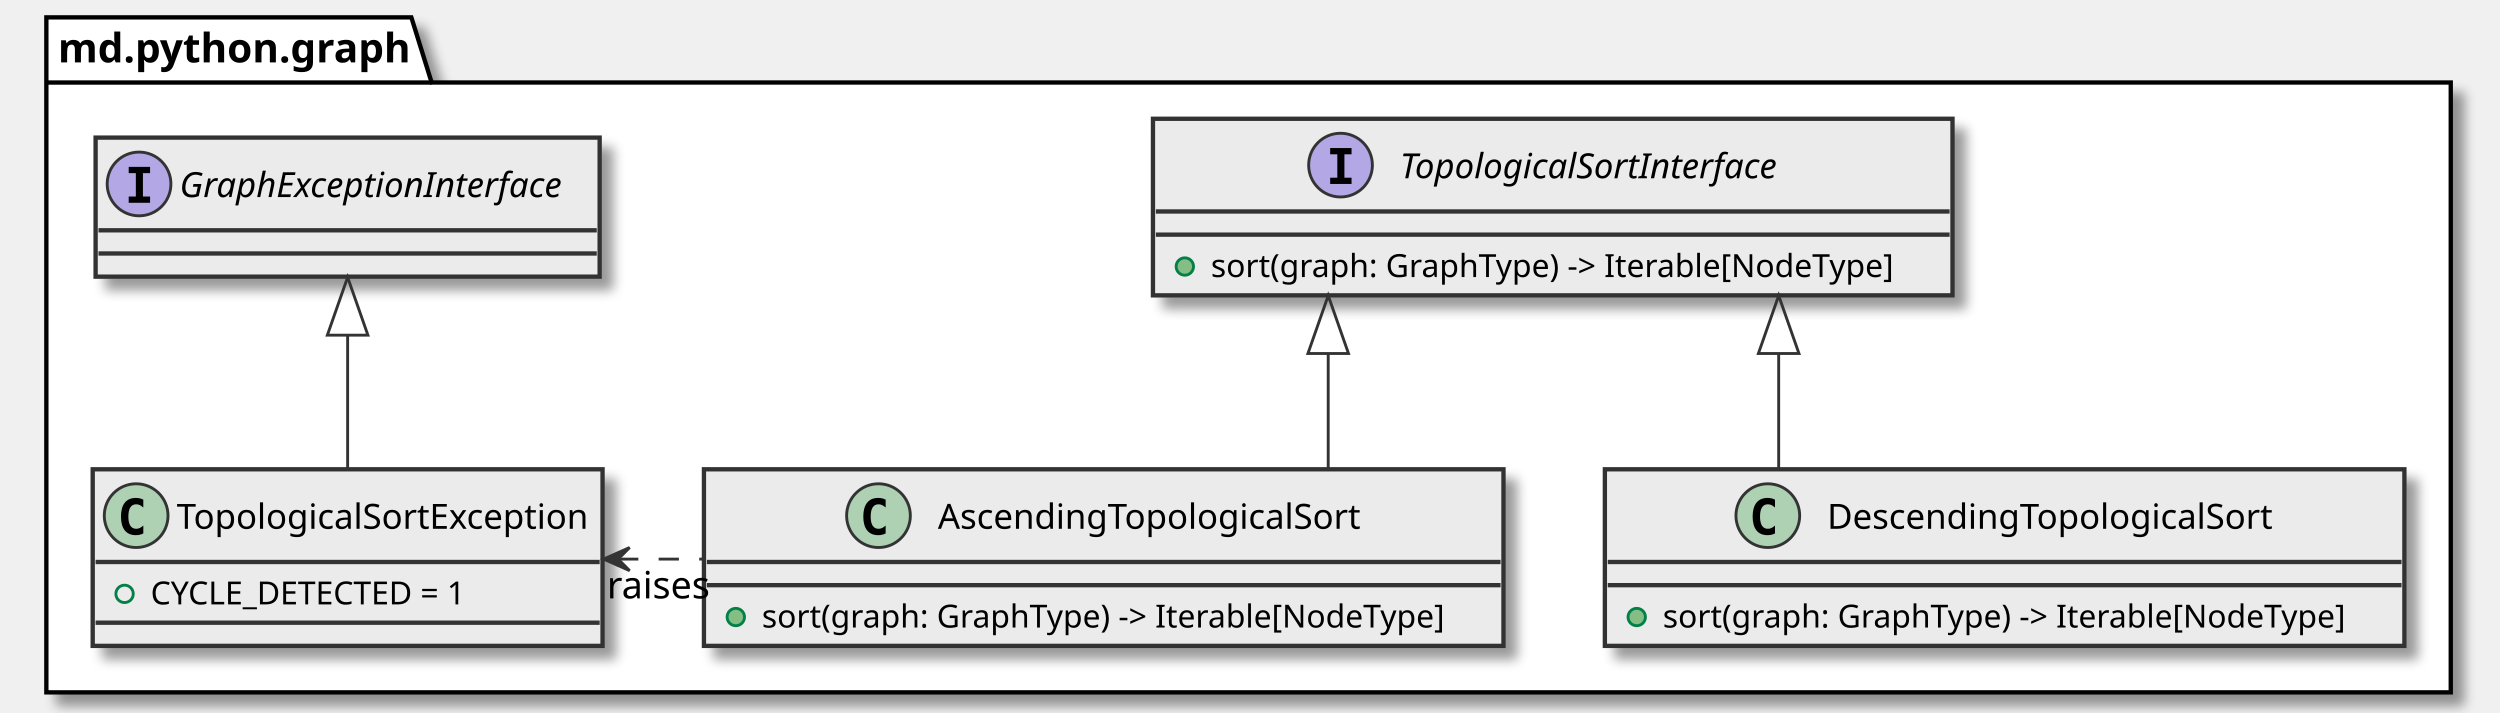
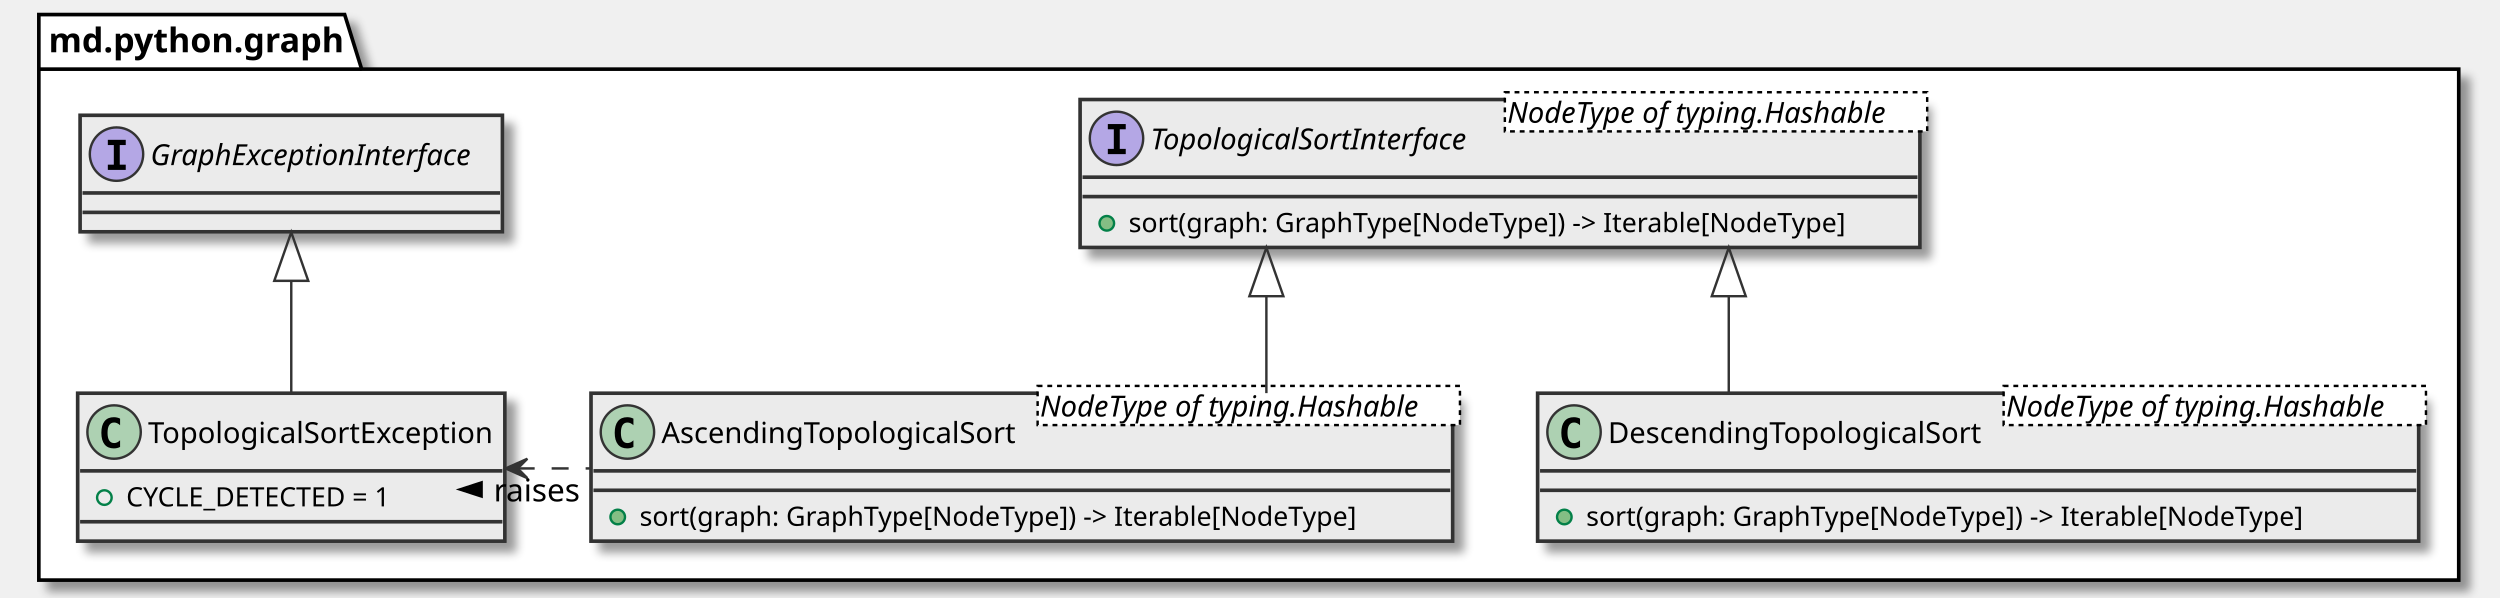
- <svg xmlns="http://www.w3.org/2000/svg" contentScriptType="application/ecmascript" contentStyleType="text/css" height="246px" preserveAspectRatio="none" style="width:863px;height:246px;background:#FFFFFF;" version="1.1" viewBox="0 0 863 246" width="863px" zoomAndPan="magnify">
+ <svg xmlns="http://www.w3.org/2000/svg" contentScriptType="application/ecmascript" contentStyleType="text/css" height="246px" preserveAspectRatio="none" style="width:1030px;height:246px;background:#FFFFFF;" version="1.1" viewBox="0 0 1030 246" width="1030px" zoomAndPan="magnify">
  <defs>
-     <filter height="300%" id="fbxc6modqz45n" width="300%" x="-1" y="-1">
+     <filter height="300%" id="f1a5m477s0gk6f" width="300%" x="-1" y="-1">
      <feGaussianBlur result="blurOut" stdDeviation="2.0" />
      <feColorMatrix in="blurOut" result="blurOut2" type="matrix" values="0 0 0 0 0 0 0 0 0 0 0 0 0 0 0 0 0 0 .4 0" />
      <feOffset dx="4.0" dy="4.0" in="blurOut2" result="blurOut3" />
      <feBlend in="SourceGraphic" in2="blurOut3" mode="normal" />
    </filter>
  </defs>
  <g>
-     <polygon fill="#FFFFFF" filter="url(#fbxc6modqz45n)" points="16,6,142,6,149,28.488,846,28.488,846,239,16,239,16,6" style="stroke:#000000;stroke-width:1.5;" />
+     <polygon fill="#FFFFFF" filter="url(#f1a5m477s0gk6f)" points="16,6,142,6,149,28.488,1013,28.488,1013,239,16,239,16,6" style="stroke:#000000;stroke-width:1.5;" />
    <line style="stroke:#000000;stroke-width:1.5;" x1="16" x2="149" y1="28.488" y2="28.488" />
    <text fill="#000000" font-family="sans-serif" font-size="14" font-weight="bold" lengthAdjust="spacing" textLength="120" x="20" y="21.535">md.python.graph</text>
-     <rect codeLine="11" fill="#EBEBEB" filter="url(#fbxc6modqz45n)" height="48" id="GraphExceptionInterface" style="stroke:#333333;stroke-width:1.5;" width="174" x="33" y="47.5" />
+     <rect codeLine="11" fill="#EBEBEB" filter="url(#f1a5m477s0gk6f)" height="48" id="GraphExceptionInterface" style="stroke:#333333;stroke-width:1.5;" width="174" x="33" y="47.5" />
    <ellipse cx="48" cy="63.5" fill="#B4A7E5" rx="11" ry="11" style="stroke:#333333;stroke-width:1.0;" />
    <path d="M44.428,59.765 L44.428,57.607 L51.807,57.607 L51.807,59.765 L49.342,59.765 L49.342,67.842 L51.807,67.842 L51.807,70 L44.428,70 L44.428,67.842 L46.893,67.842 L46.893,59.765 Z " fill="#000000" />
    <text fill="#000000" font-family="sans-serif" font-size="12" font-style="italic" lengthAdjust="spacing" textLength="142" x="62" y="68.035">GraphExceptionInterface</text>
    <line style="stroke:#333333;stroke-width:1.5;" x1="34" x2="206" y1="79.5" y2="79.5" />
    <line style="stroke:#333333;stroke-width:1.5;" x1="34" x2="206" y1="87.5" y2="87.5" />
-     <rect codeLine="13" fill="#EBEBEB" filter="url(#fbxc6modqz45n)" height="60.955" id="TopologicalSortException" style="stroke:#333333;stroke-width:1.5;" width="176" x="32" y="162" />
+     <rect codeLine="13" fill="#EBEBEB" filter="url(#f1a5m477s0gk6f)" height="60.955" id="TopologicalSortException" style="stroke:#333333;stroke-width:1.5;" width="176" x="32" y="162" />
    <ellipse cx="47" cy="178" fill="#ADD1B2" rx="11" ry="11" style="stroke:#333333;stroke-width:1.0;" />
    <path d="M49.473,184.143 Q48.892,184.442 48.253,184.591 Q47.614,184.741 46.908,184.741 Q44.401,184.741 43.081,183.089 Q41.762,181.437 41.762,178.316 Q41.762,175.186 43.081,173.535 Q44.401,171.883 46.908,171.883 Q47.614,171.883 48.261,172.032 Q48.909,172.182 49.473,172.481 L49.473,175.203 Q48.842,174.622 48.249,174.352 Q47.655,174.083 47.024,174.083 Q45.68,174.083 44.995,175.149 Q44.31,176.216 44.31,178.316 Q44.31,180.408 44.995,181.474 Q45.68,182.541 47.024,182.541 Q47.655,182.541 48.249,182.271 Q48.842,182.001 49.473,181.42 Z " fill="#000000" />
    <text fill="#000000" font-family="sans-serif" font-size="12" lengthAdjust="spacing" textLength="144" x="61" y="182.535">TopologicalSortException</text>
    <line style="stroke:#333333;stroke-width:1.5;" x1="33" x2="207" y1="194" y2="194" />
    <ellipse cx="43" cy="205" rx="3" ry="3" style="stroke:#038048;stroke-width:1.0;fill:none;" />
    <text fill="#000000" font-family="sans-serif" font-size="11" lengthAdjust="spacing" textLength="119" x="52" y="208.635">CYCLE_DETECTED = 1</text>
    <line style="stroke:#333333;stroke-width:1.5;" x1="33" x2="207" y1="214.955" y2="214.955" />
-     <rect codeLine="17" fill="#EBEBEB" filter="url(#fbxc6modqz45n)" height="60.955" id="TopologicalSortInterface" style="stroke:#333333;stroke-width:1.5;" width="276" x="398" y="41" />
-     <ellipse cx="462.75" cy="57" fill="#B4A7E5" rx="11" ry="11" style="stroke:#333333;stroke-width:1.0;" />
-     <path d="M459.178,53.265 L459.178,51.107 L466.557,51.107 L466.557,53.265 L464.092,53.265 L464.092,61.342 L466.557,61.342 L466.557,63.5 L459.178,63.5 L459.178,61.342 L461.643,61.342 L461.643,53.265 Z " fill="#000000" />
-     <text fill="#000000" font-family="sans-serif" font-size="12" font-style="italic" lengthAdjust="spacing" textLength="138" x="483.25" y="61.535">TopologicalSortInterface</text>
-     <line style="stroke:#333333;stroke-width:1.5;" x1="399" x2="673" y1="73" y2="73" />
-     <line style="stroke:#333333;stroke-width:1.5;" x1="399" x2="673" y1="81" y2="81" />
-     <ellipse cx="409" cy="92" fill="#84BE84" rx="3" ry="3" style="stroke:#038048;stroke-width:1.0;" />
-     <text fill="#000000" font-family="sans-serif" font-size="11" lengthAdjust="spacing" textLength="250" x="418" y="95.635">sort(graph: GraphType) -&gt; Iterable[NodeType]</text>
-     <rect codeLine="21" fill="#EBEBEB" filter="url(#fbxc6modqz45n)" height="60.955" id="AscendingTopologicalSort" style="stroke:#333333;stroke-width:1.5;" width="276" x="243" y="162" />
-     <ellipse cx="303.25" cy="178" fill="#ADD1B2" rx="11" ry="11" style="stroke:#333333;stroke-width:1.0;" />
-     <path d="M305.723,184.143 Q305.142,184.442 304.503,184.591 Q303.864,184.741 303.158,184.741 Q300.651,184.741 299.332,183.089 Q298.012,181.437 298.012,178.316 Q298.012,175.186 299.332,173.535 Q300.651,171.883 303.158,171.883 Q303.864,171.883 304.511,172.032 Q305.159,172.182 305.723,172.481 L305.723,175.203 Q305.092,174.622 304.499,174.352 Q303.905,174.083 303.274,174.083 Q301.93,174.083 301.245,175.149 Q300.56,176.216 300.56,178.316 Q300.56,180.408 301.245,181.474 Q301.93,182.541 303.274,182.541 Q303.905,182.541 304.499,182.271 Q305.092,182.001 305.723,181.42 Z " fill="#000000" />
-     <text fill="#000000" font-family="sans-serif" font-size="12" lengthAdjust="spacing" textLength="147" x="323.75" y="182.535">AscendingTopologicalSort</text>
-     <line style="stroke:#333333;stroke-width:1.5;" x1="244" x2="518" y1="194" y2="194" />
-     <line style="stroke:#333333;stroke-width:1.5;" x1="244" x2="518" y1="202" y2="202" />
-     <ellipse cx="254" cy="213" fill="#84BE84" rx="3" ry="3" style="stroke:#038048;stroke-width:1.0;" />
-     <text fill="#000000" font-family="sans-serif" font-size="11" lengthAdjust="spacing" textLength="250" x="263" y="216.635">sort(graph: GraphType) -&gt; Iterable[NodeType]</text>
-     <rect codeLine="25" fill="#EBEBEB" filter="url(#fbxc6modqz45n)" height="60.955" id="DescendingTopologicalSort" style="stroke:#333333;stroke-width:1.5;" width="276" x="554" y="162" />
-     <ellipse cx="610.25" cy="178" fill="#ADD1B2" rx="11" ry="11" style="stroke:#333333;stroke-width:1.0;" />
-     <path d="M612.723,184.143 Q612.142,184.442 611.503,184.591 Q610.864,184.741 610.158,184.741 Q607.651,184.741 606.332,183.089 Q605.012,181.437 605.012,178.316 Q605.012,175.186 606.332,173.535 Q607.651,171.883 610.158,171.883 Q610.864,171.883 611.511,172.032 Q612.159,172.182 612.723,172.481 L612.723,175.203 Q612.092,174.622 611.499,174.352 Q610.905,174.083 610.274,174.083 Q608.93,174.083 608.245,175.149 Q607.56,176.216 607.56,178.316 Q607.56,180.408 608.245,181.474 Q608.93,182.541 610.274,182.541 Q610.905,182.541 611.499,182.271 Q612.092,182.001 612.723,181.42 Z " fill="#000000" />
-     <text fill="#000000" font-family="sans-serif" font-size="12" lengthAdjust="spacing" textLength="155" x="630.75" y="182.535">DescendingTopologicalSort</text>
-     <line style="stroke:#333333;stroke-width:1.5;" x1="555" x2="829" y1="194" y2="194" />
-     <line style="stroke:#333333;stroke-width:1.5;" x1="555" x2="829" y1="202" y2="202" />
-     <ellipse cx="565" cy="213" fill="#84BE84" rx="3" ry="3" style="stroke:#038048;stroke-width:1.0;" />
-     <text fill="#000000" font-family="sans-serif" font-size="11" lengthAdjust="spacing" textLength="250" x="574" y="216.635">sort(graph: GraphType) -&gt; Iterable[NodeType]</text>
+     <rect codeLine="17" fill="#EBEBEB" filter="url(#f1a5m477s0gk6f)" height="60.955" id="TopologicalSortInterface" style="stroke:#333333;stroke-width:1.5;" width="346" x="445" y="41" />
+     <ellipse cx="460" cy="57" fill="#B4A7E5" rx="11" ry="11" style="stroke:#333333;stroke-width:1.0;" />
+     <path d="M456.428,53.265 L456.428,51.107 L463.807,51.107 L463.807,53.265 L461.342,53.265 L461.342,61.342 L463.807,61.342 L463.807,63.5 L456.428,63.5 L456.428,61.342 L458.893,61.342 L458.893,53.265 Z " fill="#000000" />
+     <text fill="#000000" font-family="sans-serif" font-size="12" font-style="italic" lengthAdjust="spacing" textLength="138" x="474" y="61.535">TopologicalSortInterface</text>
+     <rect fill="#FFFFFF" height="16.133" style="stroke:#000000;stroke-width:1.0;stroke-dasharray:2.0,2.0;" width="174" x="620" y="38" />
+     <text fill="#000000" font-family="sans-serif" font-size="12" font-style="italic" lengthAdjust="spacing" textLength="172" x="621" y="50.602">NodeType of typing.Hashable</text>
+     <line style="stroke:#333333;stroke-width:1.5;" x1="446" x2="790" y1="73" y2="73" />
+     <line style="stroke:#333333;stroke-width:1.5;" x1="446" x2="790" y1="81" y2="81" />
+     <ellipse cx="456" cy="92" fill="#84BE84" rx="3" ry="3" style="stroke:#038048;stroke-width:1.0;" />
+     <text fill="#000000" font-family="sans-serif" font-size="11" lengthAdjust="spacing" textLength="312" x="465" y="95.635">sort(graph: GraphType[NodeType]) -&gt; Iterable[NodeType]</text>
+     <rect codeLine="21" fill="#EBEBEB" filter="url(#f1a5m477s0gk6f)" height="60.955" id="AscendingTopologicalSort" style="stroke:#333333;stroke-width:1.5;" width="355" x="243.5" y="162" />
+     <ellipse cx="258.5" cy="178" fill="#ADD1B2" rx="11" ry="11" style="stroke:#333333;stroke-width:1.0;" />
+     <path d="M260.973,184.143 Q260.392,184.442 259.753,184.591 Q259.114,184.741 258.408,184.741 Q255.901,184.741 254.582,183.089 Q253.262,181.437 253.262,178.316 Q253.262,175.186 254.582,173.535 Q255.901,171.883 258.408,171.883 Q259.114,171.883 259.761,172.032 Q260.409,172.182 260.973,172.481 L260.973,175.203 Q260.342,174.622 259.749,174.352 Q259.155,174.083 258.524,174.083 Q257.18,174.083 256.495,175.149 Q255.81,176.216 255.81,178.316 Q255.81,180.408 256.495,181.474 Q257.18,182.541 258.524,182.541 Q259.155,182.541 259.749,182.271 Q260.342,182.001 260.973,181.42 Z " fill="#000000" />
+     <text fill="#000000" font-family="sans-serif" font-size="12" lengthAdjust="spacing" textLength="147" x="272.5" y="182.535">AscendingTopologicalSort</text>
+     <rect fill="#FFFFFF" height="16.133" style="stroke:#000000;stroke-width:1.0;stroke-dasharray:2.0,2.0;" width="174" x="427.5" y="159" />
+     <text fill="#000000" font-family="sans-serif" font-size="12" font-style="italic" lengthAdjust="spacing" textLength="172" x="428.5" y="171.602">NodeType of typing.Hashable</text>
+     <line style="stroke:#333333;stroke-width:1.5;" x1="244.5" x2="597.5" y1="194" y2="194" />
+     <line style="stroke:#333333;stroke-width:1.5;" x1="244.5" x2="597.5" y1="202" y2="202" />
+     <ellipse cx="254.5" cy="213" fill="#84BE84" rx="3" ry="3" style="stroke:#038048;stroke-width:1.0;" />
+     <text fill="#000000" font-family="sans-serif" font-size="11" lengthAdjust="spacing" textLength="312" x="263.5" y="216.635">sort(graph: GraphType[NodeType]) -&gt; Iterable[NodeType]</text>
+     <rect codeLine="25" fill="#EBEBEB" filter="url(#f1a5m477s0gk6f)" height="60.955" id="DescendingTopologicalSort" style="stroke:#333333;stroke-width:1.5;" width="363" x="633.5" y="162" />
+     <ellipse cx="648.5" cy="178" fill="#ADD1B2" rx="11" ry="11" style="stroke:#333333;stroke-width:1.0;" />
+     <path d="M650.973,184.143 Q650.392,184.442 649.753,184.591 Q649.114,184.741 648.408,184.741 Q645.901,184.741 644.582,183.089 Q643.262,181.437 643.262,178.316 Q643.262,175.186 644.582,173.535 Q645.901,171.883 648.408,171.883 Q649.114,171.883 649.761,172.032 Q650.409,172.182 650.973,172.481 L650.973,175.203 Q650.342,174.622 649.749,174.352 Q649.155,174.083 648.524,174.083 Q647.18,174.083 646.495,175.149 Q645.81,176.216 645.81,178.316 Q645.81,180.408 646.495,181.474 Q647.18,182.541 648.524,182.541 Q649.155,182.541 649.749,182.271 Q650.342,182.001 650.973,181.42 Z " fill="#000000" />
+     <text fill="#000000" font-family="sans-serif" font-size="12" lengthAdjust="spacing" textLength="155" x="662.5" y="182.535">DescendingTopologicalSort</text>
+     <rect fill="#FFFFFF" height="16.133" style="stroke:#000000;stroke-width:1.0;stroke-dasharray:2.0,2.0;" width="174" x="825.5" y="159" />
+     <text fill="#000000" font-family="sans-serif" font-size="12" font-style="italic" lengthAdjust="spacing" textLength="172" x="826.5" y="171.602">NodeType of typing.Hashable</text>
+     <line style="stroke:#333333;stroke-width:1.5;" x1="634.5" x2="995.5" y1="194" y2="194" />
+     <line style="stroke:#333333;stroke-width:1.5;" x1="634.5" x2="995.5" y1="202" y2="202" />
+     <ellipse cx="644.5" cy="213" fill="#84BE84" rx="3" ry="3" style="stroke:#038048;stroke-width:1.0;" />
+     <text fill="#000000" font-family="sans-serif" font-size="11" lengthAdjust="spacing" textLength="312" x="653.5" y="216.635">sort(graph: GraphType[NodeType]) -&gt; Iterable[NodeType]</text>
    <path d="M120,115.7 C120,115.7 120,161.89 120,161.89 " fill="none" id="GraphExceptionInterface-backto-TopologicalSortException" style="stroke:#333333;stroke-width:1.0;" />
    <polygon fill="none" points="113,115.7,120,95.7,127,115.7,113,115.7" style="stroke:#333333;stroke-width:1.0;" />
-     <path codeLine="29" d="M213.36,193 C213.36,193 242.63,193 242.63,193 " fill="none" id="TopologicalSortException-backto-AscendingTopologicalSort" style="stroke:#333333;stroke-width:1.0;stroke-dasharray:7.0,7.0;" />
-     <polygon fill="#333333" points="208.36,193,217.36,197,213.36,193,217.36,189,208.36,193" style="stroke:#333333;stroke-width:1.0;" />
-     <text fill="#000000" font-family="sans-serif" font-size="13" lengthAdjust="spacing" textLength="37" x="209.5" y="206.568">raises</text>
-     <path codeLine="30" d="M458.5,122.03 C458.5,122.03 458.5,161.98 458.5,161.98 " fill="none" id="TopologicalSortInterface-backto-AscendingTopologicalSort" style="stroke:#333333;stroke-width:1.0;" />
-     <polygon fill="none" points="451.5,122.03,458.5,102.03,465.5,122.03,451.5,122.03" style="stroke:#333333;stroke-width:1.0;" />
-     <path codeLine="31" d="M614,122.03 C614,122.03 614,161.98 614,161.98 " fill="none" id="TopologicalSortInterface-backto-DescendingTopologicalSort" style="stroke:#333333;stroke-width:1.0;" />
-     <polygon fill="none" points="607,122.03,614,102.03,621,122.03,607,122.03" style="stroke:#333333;stroke-width:1.0;" />
+     <path codeLine="29" d="M213.28,193 C213.28,193 243.47,193 243.47,193 " fill="none" id="TopologicalSortException-backto-AscendingTopologicalSort" style="stroke:#333333;stroke-width:1.0;stroke-dasharray:7.0,7.0;" />
+     <polygon fill="#333333" points="208.28,193,217.28,197,213.28,193,217.28,189,208.28,193" style="stroke:#333333;stroke-width:1.0;" />
+     <polygon fill="#000000" points="189.38,201.655,198.425,204.594,198.425,198.716,189.38,201.655" style="stroke:#000000;stroke-width:1.0;" />
+     <text fill="#000000" font-family="sans-serif" font-size="13" lengthAdjust="spacing" textLength="37" x="203.38" y="206.568">raises</text>
+     <path codeLine="30" d="M521.75,122.03 C521.75,122.03 521.75,161.98 521.75,161.98 " fill="none" id="TopologicalSortInterface-backto-AscendingTopologicalSort" style="stroke:#333333;stroke-width:1.0;" />
+     <polygon fill="none" points="514.75,122.03,521.75,102.03,528.75,122.03,514.75,122.03" style="stroke:#333333;stroke-width:1.0;" />
+     <path codeLine="31" d="M712.25,122.03 C712.25,122.03 712.25,161.98 712.25,161.98 " fill="none" id="TopologicalSortInterface-backto-DescendingTopologicalSort" style="stroke:#333333;stroke-width:1.0;" />
+     <polygon fill="none" points="705.25,122.03,712.25,102.03,719.25,122.03,705.25,122.03" style="stroke:#333333;stroke-width:1.0;" />
  </g>
</svg>
